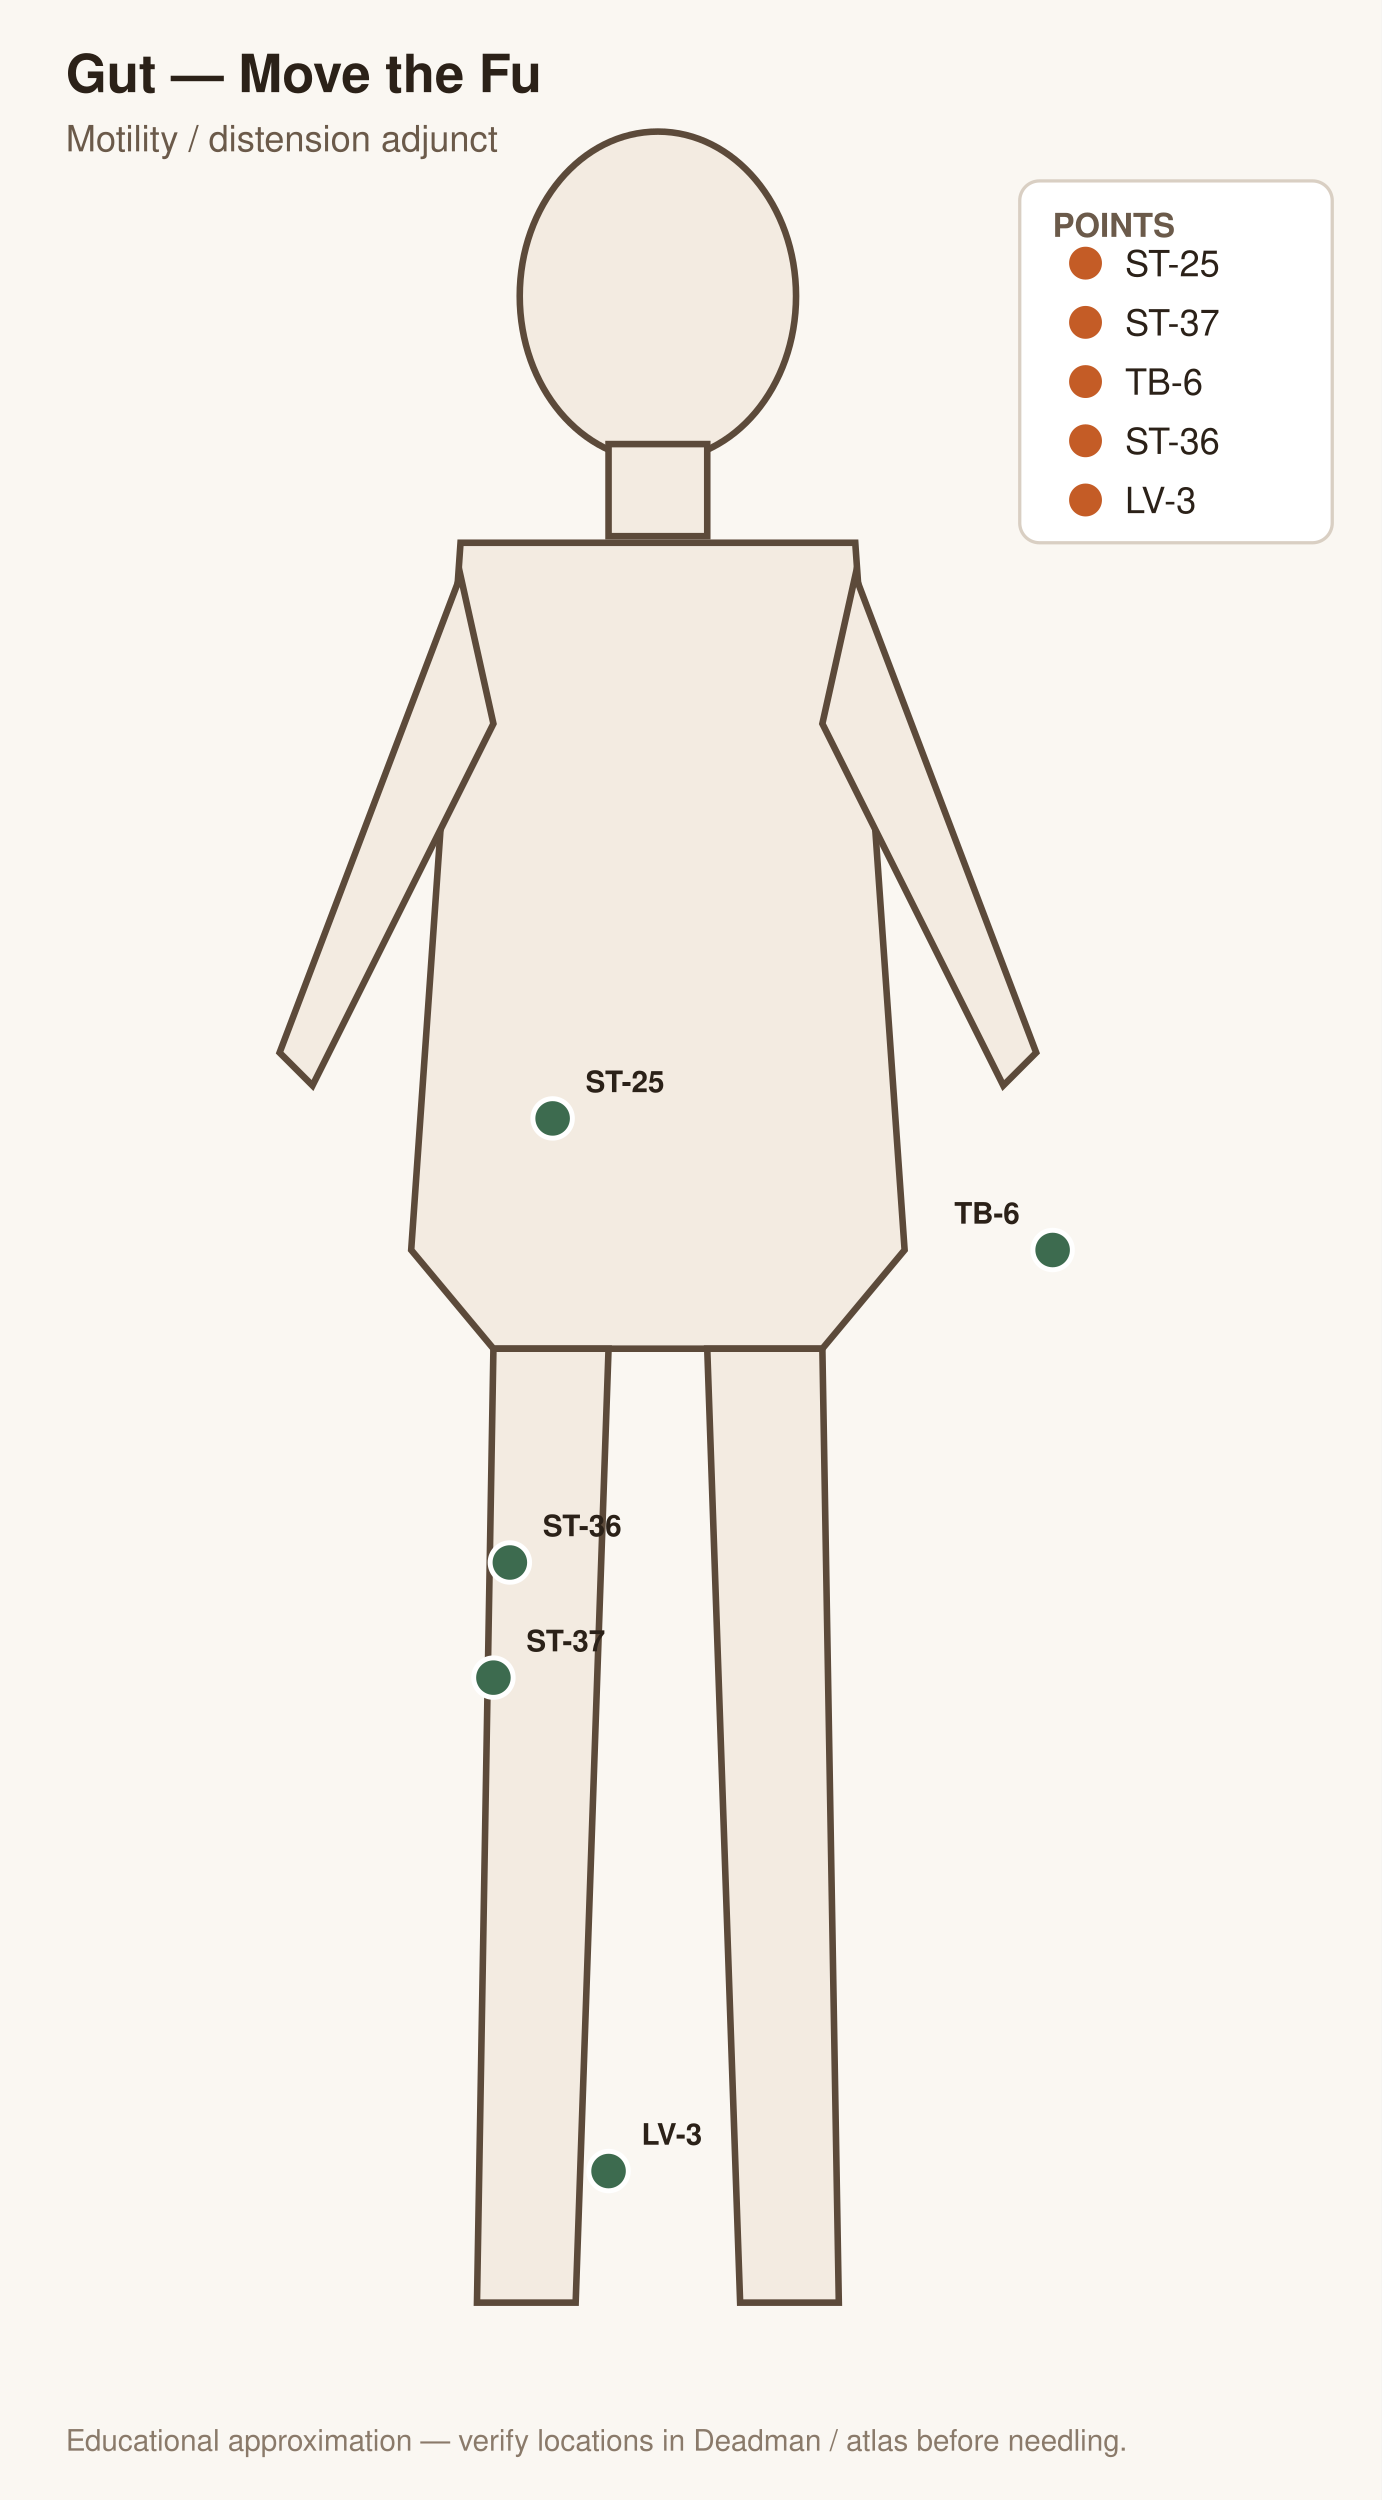
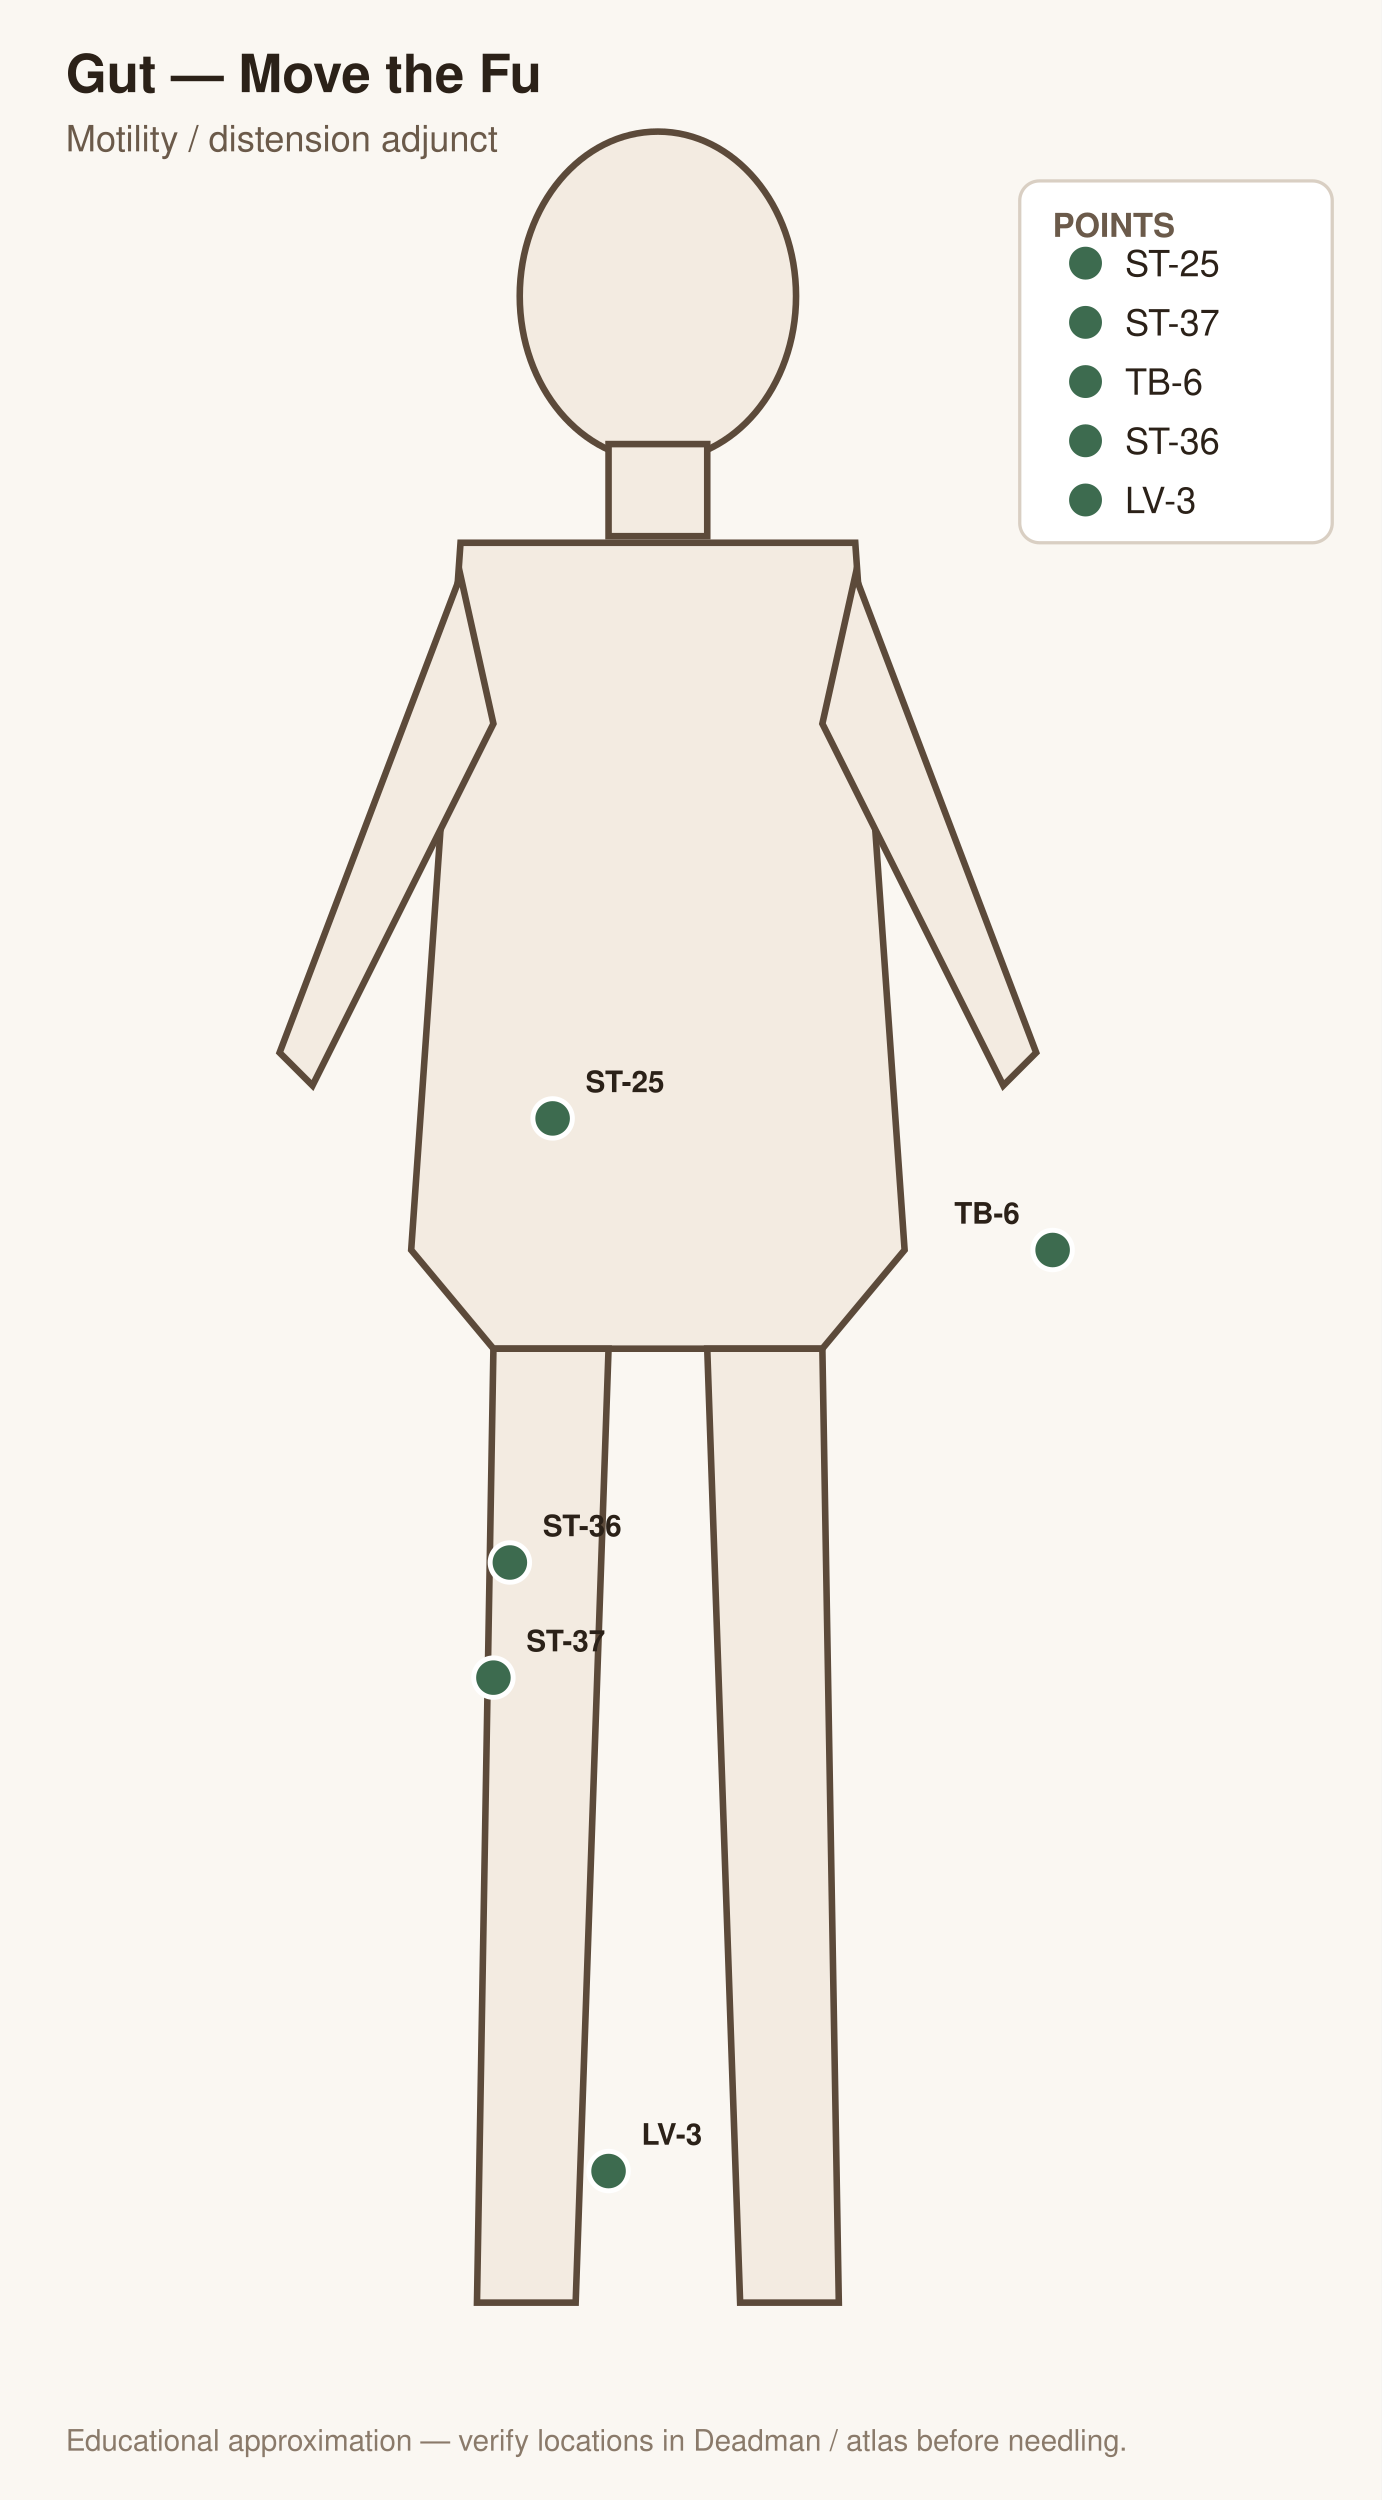
<svg xmlns="http://www.w3.org/2000/svg" viewBox="0 0 420 760" width="420" height="760">
  <rect width="420" height="760" fill="#faf7f2" />
  <text x="20" y="28" font-family="Helvetica,Arial,sans-serif" font-size="16" font-weight="700" fill="#2b2118">Gut — Move the Fu</text>
  <text x="20" y="46" font-family="Helvetica,Arial,sans-serif" font-size="11" fill="#6b5a4a">Motility / distension adjunct</text>
  <g transform="translate(0,20)">
    <ellipse cx="200" cy="70" rx="42" ry="50" fill="#f3ebe1" stroke="#5c4a3a" stroke-width="2" />
    <rect x="185" y="115" width="30" height="28" fill="#f3ebe1" stroke="#5c4a3a" stroke-width="2" />
    <path d="M140 145 L260 145 L275 360 L250 390 L150 390 L125 360 Z" fill="#f3ebe1" stroke="#5c4a3a" stroke-width="2" />
    <path d="M140 155 L85 300 L95 310 L150 200 Z" fill="#f3ebe1" stroke="#5c4a3a" stroke-width="2" />
    <path d="M260 155 L315 300 L305 310 L250 200 Z" fill="#f3ebe1" stroke="#5c4a3a" stroke-width="2" />
    <path d="M150 390 L145 680 L175 680 L185 390 Z" fill="#f3ebe1" stroke="#5c4a3a" stroke-width="2" />
    <path d="M215 390 L225 680 L255 680 L250 390 Z" fill="#f3ebe1" stroke="#5c4a3a" stroke-width="2" />
    <circle cx="168" cy="320" r="6" fill="#3d6b4f" stroke="#fff" stroke-width="1.5" />
    <text x="178" y="312" text-anchor="start" font-family="Helvetica,Arial,sans-serif" font-size="9" font-weight="700" fill="#2b2118">ST-25</text>
    <circle cx="150" cy="490" r="6" fill="#3d6b4f" stroke="#fff" stroke-width="1.5" />
    <text x="160" y="482" text-anchor="start" font-family="Helvetica,Arial,sans-serif" font-size="9" font-weight="700" fill="#2b2118">ST-37</text>
    <circle cx="320" cy="360" r="6" fill="#3d6b4f" stroke="#fff" stroke-width="1.5" />
    <text x="310" y="352" text-anchor="end" font-family="Helvetica,Arial,sans-serif" font-size="9" font-weight="700" fill="#2b2118">TB-6</text>
    <circle cx="155" cy="455" r="6" fill="#3d6b4f" stroke="#fff" stroke-width="1.5" />
    <text x="165" y="447" text-anchor="start" font-family="Helvetica,Arial,sans-serif" font-size="9" font-weight="700" fill="#2b2118">ST-36</text>
    <circle cx="185" cy="640" r="6" fill="#3d6b4f" stroke="#fff" stroke-width="1.5" />
    <text x="195" y="632" text-anchor="start" font-family="Helvetica,Arial,sans-serif" font-size="9" font-weight="700" fill="#2b2118">LV-3</text>
  </g>
  <rect x="310" y="55" width="95" height="110" fill="#fff" stroke="#d9cfc3" rx="6" />
  <text x="320" y="72" font-family="Helvetica,Arial,sans-serif" font-size="10" font-weight="700" fill="#6b5a4a">POINTS</text>
  <g transform="translate(0,40)">
-     <circle cx="330" cy="40" r="5" fill="#c45c26" />
+     <circle cx="330" cy="40" r="5" fill="#3d6b4f" />
    <text x="342" y="44" font-family="Helvetica,Arial,sans-serif" font-size="11" fill="#2b2118">ST-25</text>
-     <circle cx="330" cy="58" r="5" fill="#c45c26" />
+     <circle cx="330" cy="58" r="5" fill="#3d6b4f" />
    <text x="342" y="62" font-family="Helvetica,Arial,sans-serif" font-size="11" fill="#2b2118">ST-37</text>
-     <circle cx="330" cy="76" r="5" fill="#c45c26" />
+     <circle cx="330" cy="76" r="5" fill="#3d6b4f" />
    <text x="342" y="80" font-family="Helvetica,Arial,sans-serif" font-size="11" fill="#2b2118">TB-6</text>
-     <circle cx="330" cy="94" r="5" fill="#c45c26" />
+     <circle cx="330" cy="94" r="5" fill="#3d6b4f" />
    <text x="342" y="98" font-family="Helvetica,Arial,sans-serif" font-size="11" fill="#2b2118">ST-36</text>
-     <circle cx="330" cy="112" r="5" fill="#c45c26" />
+     <circle cx="330" cy="112" r="5" fill="#3d6b4f" />
    <text x="342" y="116" font-family="Helvetica,Arial,sans-serif" font-size="11" fill="#2b2118">LV-3</text>
  </g>
  <text x="20" y="745" font-family="Helvetica,Arial,sans-serif" font-size="9" fill="#8a7a6a">Educational approximation — verify locations in Deadman / atlas before needling.</text>
</svg>
